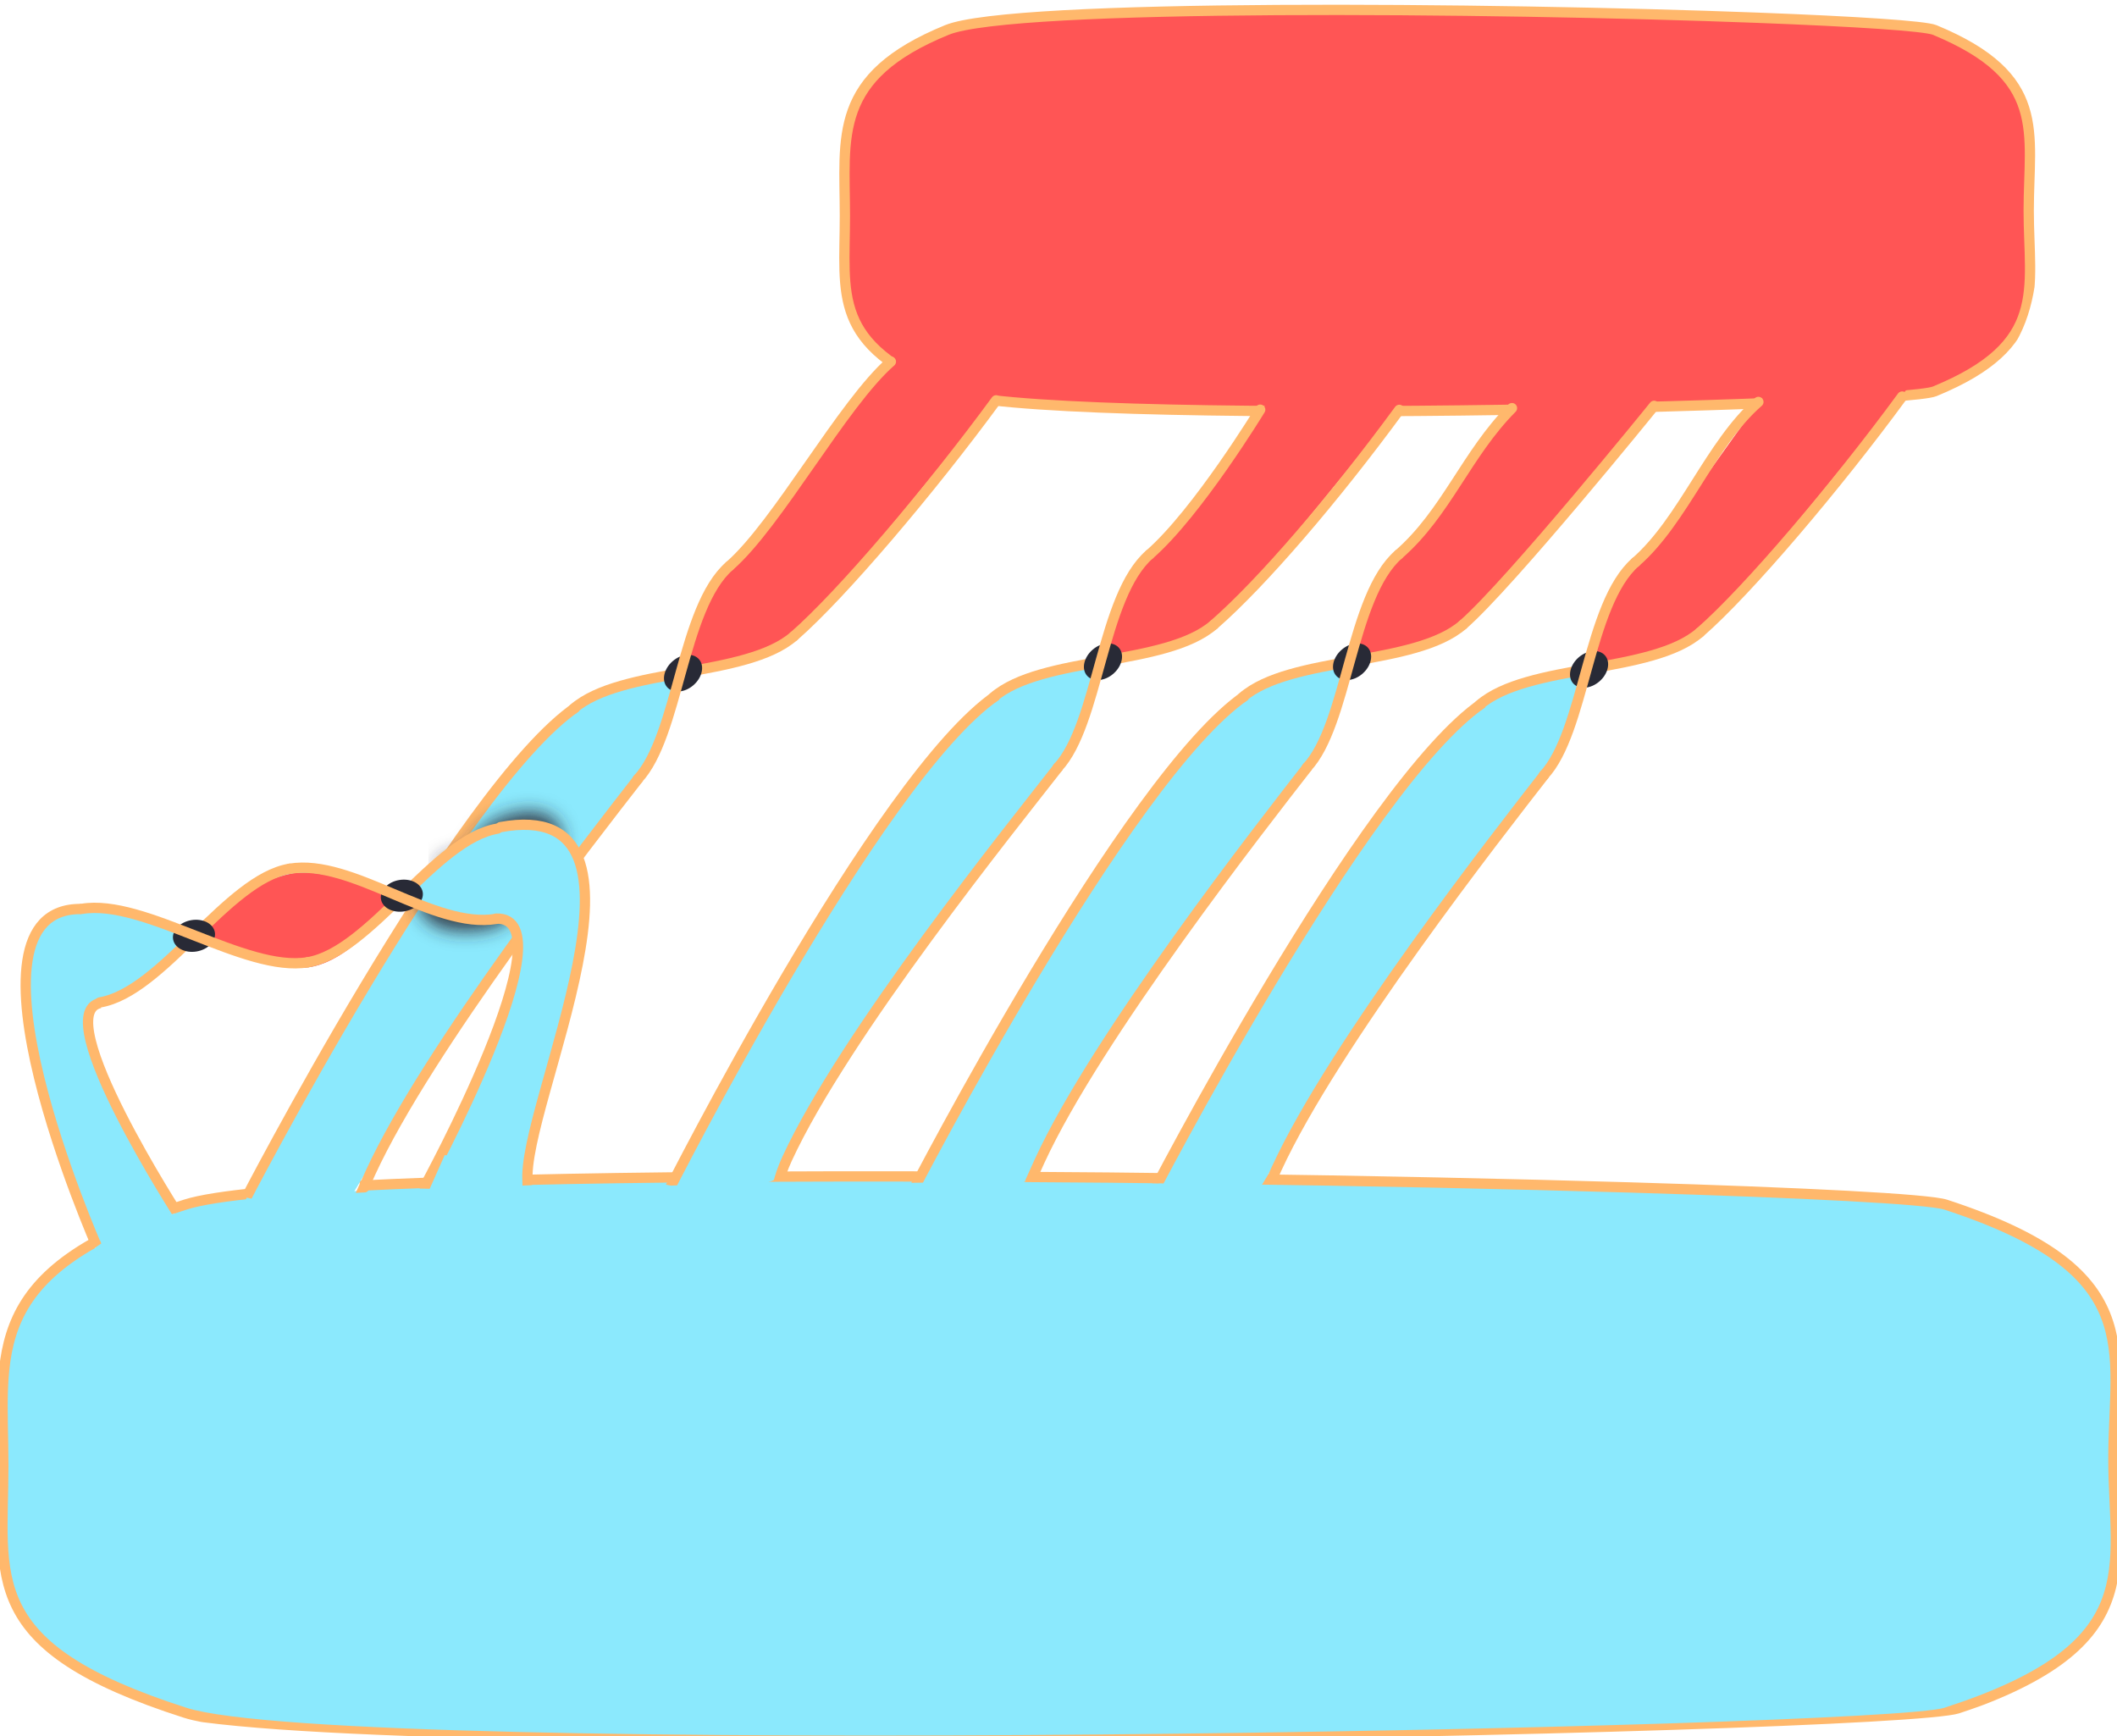
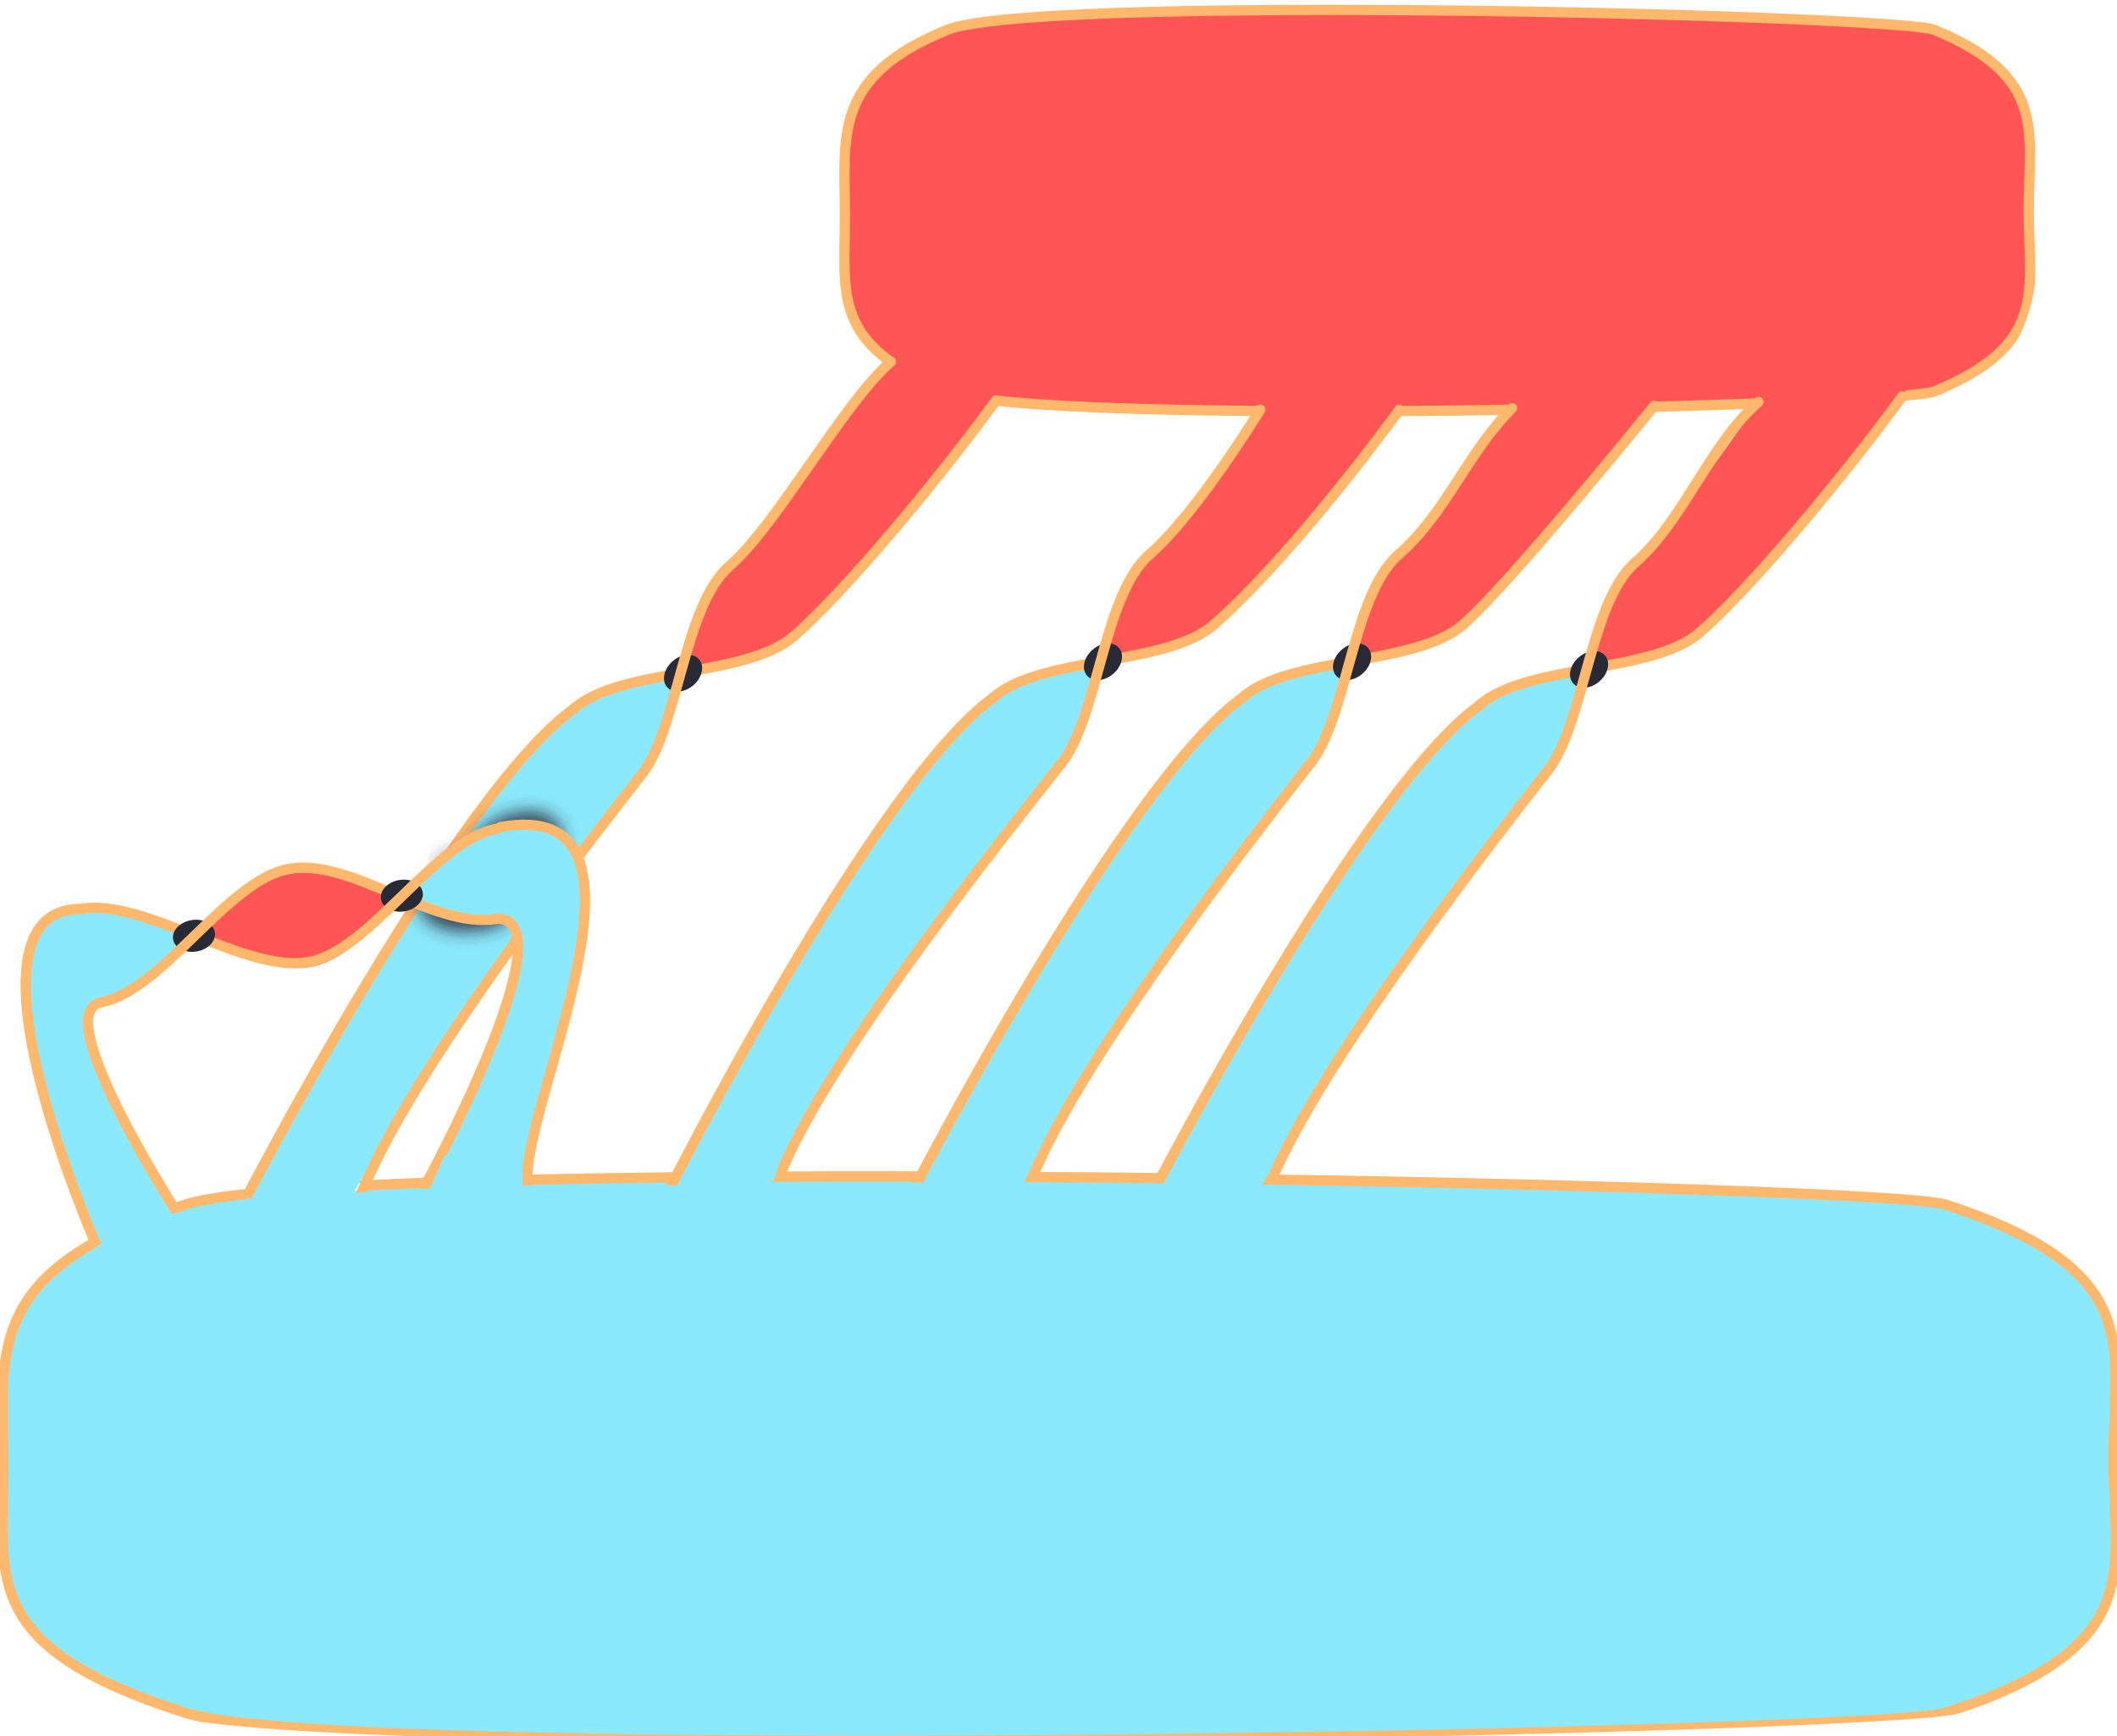
<svg xmlns="http://www.w3.org/2000/svg" xmlns:ns1="http://vectornator.io" height="100%" stroke-miterlimit="10" style="fill-rule:nonzero;clip-rule:evenodd;stroke-linecap:round;stroke-linejoin:round;" version="1.1" viewBox="0 0 1000 820" width="100%" xml:space="preserve">
  <defs>
    <filter color-interpolation-filters="sRGB" filterUnits="userSpaceOnUse" height="61.911" id="Filter" width="79.592" x="186.957" y="388.485">
      <feDropShadow dx="-3.599" dy="6.227" flood-color="#282a36" flood-opacity="0.9" in="SourceGraphic" result="Shadow" stdDeviation="4.253" />
    </filter>
    <filter color-interpolation-filters="sRGB" filterUnits="userSpaceOnUse" height="61.911" id="Filter_2" width="79.592" x="196.453" y="372.82">
      <feDropShadow dx="5.897" dy="-9.439" flood-color="#282a36" flood-opacity="0.9" in="SourceGraphic" result="Shadow" stdDeviation="4.253" />
    </filter>
  </defs>
  <clipPath id="ArtboardFrame">
    <rect height="820" width="1000" x="0" y="0" />
  </clipPath>
  <g clip-path="url(#ArtboardFrame)" id="Layer-1" ns1:layerName="Layer 1" visibility="hidden">
    <path d="M-110.735-138.315L1054.77-138.315L1054.77 1059.06L-110.735 1059.06L-110.735-138.315Z" fill="#282a36" fill-rule="nonzero" opacity="1" stroke="none" />
  </g>
  <g clip-path="url(#ArtboardFrame)" id="Layer-2" ns1:layerName="Layer 2">
    <g opacity="1">
      <clipPath id="ClipPath">
        <path d="M-6.696 684.607C-16.171 625.683 36.457 573.606 36.457 573.606L44.742 589.476L82.365 573.223L77.04 559.128L117.769 549.946L119.813 565.998L170.327 562.436L167.686 541.141C167.686 541.141 190.338 539.495 198.136 539.167C199.724 539.1 203.816 560.999 203.816 560.999L248.844 559.883C248.844 559.883 245.063 537.309 247.454 537.228C262.049 536.728 295.108 532.782 295.108 532.782L305.581 532.344L335.672 544.507L336.552 531.886C336.552 531.886 352.148 531.003 358.511 530.93C361.844 530.892 361.605 547.044 361.605 547.044L397.917 544.095C397.917 544.095 395.709 522.156 399.657 522.103C424.327 521.773 523.881 512.996 523.881 512.996C523.881 512.996 470.419 562.149 483.708 542.488C496.997 522.828 511.762 540.582 511.762 540.582L534.911 542.481L572.901 523.389C572.901 523.389 594.023 523.713 613.383 525.57C616.969 525.914 617.175 539.113 617.175 539.113L643.178 542.805L655.041 524.976L828.984 530.056L805.724 550.35L845.676 551.536L854.673 536.799L880.518 541.943L885.473 552.381L912.781 559.05C912.781 559.05 919.262 544.144 919.724 544.298C1017.45 576.702 1006.45 630.163 1006.45 684.607C1006.45 739.284 1023.85 776.9 925.402 809.303C894.481 819.481 151.255 834.291 74.356 809.303C-25.344 776.906 2.778 743.532-6.696 684.607Z" />
      </clipPath>
      <g clip-path="url(#ClipPath)">
        <path d="M1.569 692.43C1.569 639.633-9.314 600.199 87.452 569.019C142.546 551.266 545.802 554.174 770.262 560.901C852.641 563.37 910.937 566.353 919.098 569.019C1014.59 600.203 998.303 636.625 998.303 689.019C998.303 741.637 1015.3 777.836 919.098 809.019C888.881 818.813 162.598 833.066 87.452 809.019C-9.975 777.842 1.569 745.435 1.569 692.43Z" fill="#8be9fd" fill-rule="nonzero" opacity="1" stroke="#ffb86c" stroke-linecap="round" stroke-linejoin="round" stroke-width="4.861" />
      </g>
    </g>
    <g opacity="1">
      <clipPath id="ClipPath_2">
        <path d="M394.458 96.369C389.143 54.46 418.669 17.421 418.669 17.421L426.377 8.883L432.186 11.114L441.437 7.124L464.287 0.593L471.554 0.804L479.496-2.591L492.292-5.67C492.292-5.67 505.001-6.84 509.376-7.074C510.267-7.121 520.722-7.061 520.722-7.061C520.722-7.061 532.229 9.886 531.705-6.993C531.181-23.872 535.704-8.395 537.045-8.453C545.234-8.808 563.78-11.614 563.78-11.614L569.656-11.926L586.538-3.276L587.032-12.252C587.032-12.252 595.782-12.88 599.352-12.932C601.221-12.959 601.087-1.471 601.087-1.471L621.46-3.568C621.46-3.568 620.221-19.172 622.436-19.21C636.276-19.445 692.13-25.687 692.13-25.687L679.516-6.443L700.608-9.023L719.632-18.296C719.632-18.296 731.482-18.065 742.343-16.744C744.355-16.499 744.471-7.112 744.471-7.112L759.059-4.486L765.715-17.167L863.302-13.554C863.302-13.554 857.275 16.447 853.304 1.102C849.334-14.243 869.904 0.895 869.904 0.895L877.715-8.758L892.215-5.099L892.684 0.423L907.766 3.59C907.766 3.59 913.951-3.534 914.211-3.424C969.037 19.623 962.87 57.646 962.87 96.369C962.87 135.257 964.456 172.917 909.224 195.963C891.876 203.202 483.504 207.737 440.361 189.965C384.427 166.923 399.774 138.278 394.458 96.369Z" />
      </clipPath>
      <g clip-path="url(#ClipPath_2)">
        <path d="M399.095 101.932C399.095 64.382 392.99 36.335 447.279 14.158C478.188 1.531 704.428 3.6 830.358 8.384C876.575 10.14 909.281 12.262 913.86 14.158C967.436 36.337 958.296 62.242 958.296 99.506C958.296 136.93 967.832 162.676 913.86 184.855C896.907 191.821 489.438 201.958 447.279 184.855C392.619 162.681 399.095 139.632 399.095 101.932Z" fill="#ff5555" fill-rule="nonzero" opacity="1" stroke="#ffb86c" stroke-linecap="round" stroke-linejoin="round" stroke-width="4.861" />
      </g>
    </g>
  </g>
  <g id="Layer-7" ns1:layerName="Layer 7">
    <g opacity="1">
      <clipPath id="ClipPath_3">
        <path d="M324.437 324.567C305.062 306.143 163.112 317.074 180.955 298.31C198.798 279.547 86.275 602.297 105.649 620.721C125.023 639.144 403.38 355.777 385.537 374.541C367.694 393.305 343.811 342.991 324.437 324.567Z" />
      </clipPath>
      <g clip-path="url(#ClipPath_3)">
        <path d="M450.462 232.611C426.943 251.236 367.241 248.758 343.722 267.382L343.717 267.376C320.198 286 318.325 357.183 303.026 368.308C270.546 391.926 167.326 562.757 167.326 562.757C167.326 562.757 104.497 588.149 116.525 565.753C229.778 354.884 267.191 337.642 267.191 337.642C286.673 322.214 329.914 318.67 357.66 309.473C363.409 307.567 368.479 305.15 372.516 301.953L372.521 301.96C396.04 283.335 391.733 220.501 422.92 194.96C446.86 175.354 562.994 32.844 658.481 35.812C757.538 38.892 711.28 113.275 724.123 132.07C724.123 132.07 707.807 143.026 707.62 142.579C684.314 86.841 747.54 80.345 658.224 74.757C613.75 71.975 463.444 227.676 449.464 232.731" fill="#8be9fd" fill-rule="nonzero" opacity="1" stroke="none" />
      </g>
    </g>
    <g opacity="1">
      <clipPath id="ClipPath_4">
        <path d="M324.437 324.567C305.062 306.143 307.874 271.164 325.717 252.4C333.863 243.834 288.618 210.265 327.599 176.034C374.002 135.286 446.695 173.99 444.724 176.759C442.753 179.528 568.229 194.188 549.254 228.316C516.772 286.735 407.141 307.274 395.878 319.118C378.035 337.882 343.811 342.991 324.437 324.567Z" />
      </clipPath>
      <g clip-path="url(#ClipPath_4)">
        <path d="M427.438 164.264C403.919 182.889 367.241 248.758 343.722 267.382L342.84 270.883C314.05 301.365 327.579 343.078 295.896 366.16C275.69 380.881 368.363 435.07 368.363 435.07L340.798 464.057C340.798 464.057 210.892 361.225 266.732 331.527C300.243 313.705 329.914 318.67 357.66 309.473C363.409 307.567 368.479 305.15 372.516 301.953L372.521 301.96C396.04 283.335 451.226 208.661 482.41 174.798C539.99 112.272 594.665 42.162 614.86 71.715L561.666 40.015C561.666 40.015 535.372 64.439 493.315 79.643" fill="#ff5555" fill-rule="nonzero" opacity="1" stroke="none" />
      </g>
    </g>
    <g opacity="1">
      <path d="M374.991 300.52C352.367 320.222 293.465 315.137 270.841 334.839" fill="none" opacity="1" stroke="#ffb86c" stroke-linecap="round" stroke-linejoin="round" stroke-width="4.861" />
      <path d="M315.105 324.545C312.384 321.421 313.555 315.949 317.72 312.322C321.885 308.695 327.467 308.287 330.187 311.41C332.907 314.534 331.736 320.007 327.571 323.634C323.406 327.261 317.825 327.669 315.105 324.545Z" fill="#282a36" fill-rule="nonzero" opacity="1" stroke="none" />
      <path d="M301.223 368.035C320.458 347.543 321.986 287.026 344.609 267.324" fill="none" opacity="1" stroke="#ffb86c" stroke-linecap="round" stroke-linejoin="round" stroke-width="4.861" />
      <path d="M374.997 300.526C397.621 280.824 439.651 231.25 470.547 189.103" fill="none" opacity="1" stroke="#ffb86c" stroke-linecap="round" stroke-linejoin="round" stroke-width="4.861" />
      <path d="M420.815 170.805C398.191 190.507 367.239 247.629 344.615 267.331" fill="none" opacity="1" stroke="#ffb86c" stroke-linecap="round" stroke-linejoin="round" stroke-width="4.861" />
    </g>
    <g opacity="1">
      <clipPath id="ClipPath_5">
        <path d="M30.41 97.084L429.46 173.649L440.579 179.461L486.124 188.283L503.334 189.5L977.141 283.397L960.035 572.876L738.302 561.18C738.302 561.18 690.612 558.224 553.286 558.093C508.394 558.051 455.159 556.92 402.389 556.437C384.811 556.276 356.515 557.138 339.658 557.992C273.766 561.33 190.523 554.739 190.523 554.739L172.679 563.221L118.586 566.15L88.917 559.988L6.692 592.569L30.41 97.084Z" />
      </clipPath>
      <g clip-path="url(#ClipPath_5)">
        <path d="M272.276 333.912C216.274 372.056 114.706 568.802 114.706 568.802L168.506 568.476C168.506 568.476 170.791 563.065 175.053 553.81C202.124 495.027 279.911 395.533 301.818 367.394" fill="none" opacity="1" stroke="#ffb86c" stroke-linecap="butt" stroke-linejoin="round" stroke-width="4.861" />
      </g>
    </g>
  </g>
  <g clip-path="url(#ArtboardFrame)" id="Layer-3" ns1:layerName="Layer 3">
    <g opacity="1">
      <clipPath id="ClipPath_6">
        <path d="M522.798 319.157C503.424 300.734 361.474 311.664 379.317 292.901C397.16 274.137 284.636 596.887 304.011 615.311C323.385 633.734 601.742 350.367 583.899 369.131C566.056 387.895 542.173 337.581 522.798 319.157Z" />
      </clipPath>
      <g clip-path="url(#ClipPath_6)">
        <path d="M648.824 227.201C625.305 245.826 565.602 243.348 542.084 261.973L542.078 261.966C518.56 280.59 516.687 351.773 501.388 362.898C468.907 386.516 365.688 557.347 365.688 557.347C365.688 557.347 302.859 582.739 314.887 560.343C428.14 349.474 465.553 332.232 465.553 332.232C485.035 316.805 528.276 313.26 556.021 304.063C561.77 302.158 566.841 299.74 570.877 296.543L570.883 296.55C594.402 277.926 590.095 215.091 621.282 189.55C645.222 169.944 761.355 27.434 856.843 30.402C955.9 33.482 909.642 107.866 922.485 126.66C922.485 126.66 906.168 137.616 905.982 137.169C882.675 81.431 945.902 74.935 856.586 69.347C812.112 66.565 661.806 222.266 647.825 227.321" fill="#8be9fd" fill-rule="nonzero" opacity="1" stroke="none" />
      </g>
    </g>
    <g opacity="1">
      <clipPath id="ClipPath_7">
        <path d="M522.798 319.157C503.424 300.734 506.236 265.754 524.079 246.99C532.225 238.424 486.979 204.855 525.961 170.624C572.364 129.876 645.057 168.58 643.086 171.349C641.115 174.118 766.59 188.778 747.615 222.906C715.134 281.325 605.502 301.864 594.239 313.708C576.396 332.472 542.173 337.581 522.798 319.157Z" />
      </clipPath>
      <g clip-path="url(#ClipPath_7)">
        <path d="M625.799 158.854C602.281 177.479 565.602 243.348 542.084 261.973L541.201 265.473C512.412 295.956 525.94 337.668 494.258 360.75C474.052 375.471 566.724 429.661 566.724 429.661L539.16 458.647C539.16 458.647 409.254 355.815 465.094 326.117C498.605 308.295 528.276 313.26 556.021 304.063C561.77 302.158 566.841 299.74 570.877 296.543L570.883 296.55C594.402 277.926 649.587 203.251 680.772 169.388C738.352 106.862 793.027 36.752 813.222 66.305L760.028 34.605C760.028 34.605 733.734 59.029 691.676 74.233" fill="#ff5555" fill-rule="nonzero" opacity="1" stroke="none" />
      </g>
    </g>
    <g opacity="1">
      <path d="M573.353 295.11C550.729 314.812 491.827 309.727 469.203 329.429" fill="none" opacity="1" stroke="#ffb86c" stroke-linecap="round" stroke-linejoin="round" stroke-width="4.861" />
      <path d="M513.466 319.135C510.746 316.012 511.917 310.539 516.082 306.912C520.247 303.285 525.828 302.877 528.549 306.001C531.269 309.124 530.098 314.597 525.933 318.224C521.768 321.851 516.187 322.259 513.466 319.135Z" fill="#282a36" fill-rule="nonzero" opacity="1" stroke="none" />
      <path d="M499.585 362.625C518.82 342.134 520.347 281.616 542.971 261.914" fill="none" opacity="1" stroke="#ffb86c" stroke-linecap="round" stroke-linejoin="round" stroke-width="4.861" />
      <path d="M573.359 295.117C595.982 275.415 630.087 235.747 660.983 193.6" fill="none" opacity="1" stroke="#ffb86c" stroke-linecap="round" stroke-linejoin="round" stroke-width="4.861" />
      <path d="M595.276 193.505C595.276 193.505 565.601 242.219 542.977 261.921" fill="none" opacity="1" stroke="#ffb86c" stroke-linecap="round" stroke-linejoin="round" stroke-width="4.861" />
    </g>
    <g opacity="1">
      <clipPath id="ClipPath_8">
        <path d="M228.771 91.674L627.821 168.239L638.941 174.051L684.486 182.874L701.696 184.09L1175.5 277.987L1158.4 567.466L936.664 555.77C936.664 555.77 888.973 552.814 751.648 552.684C706.756 552.641 653.52 551.511 600.75 551.027C583.173 550.866 554.877 551.728 538.02 552.582C472.128 555.921 388.885 549.329 388.885 549.329L371.041 557.811L316.947 560.024L287.279 554.579L205.053 587.159L228.771 91.674Z" />
      </clipPath>
      <g clip-path="url(#ClipPath_8)">
        <path d="M470.637 328.502C414.635 366.647 315.217 563.631 315.217 563.631L366.868 563.067C366.868 563.067 367.481 556.699 371.743 547.445C398.813 488.661 478.273 390.123 500.18 361.985" fill="none" opacity="1" stroke="#ffb86c" stroke-linecap="butt" stroke-linejoin="round" stroke-width="4.861" />
      </g>
    </g>
  </g>
  <g clip-path="url(#ArtboardFrame)" id="Layer-4" ns1:layerName="Layer 4">
    <g opacity="1">
      <clipPath id="ClipPath_9">
        <path d="M640.463 319.157C621.088 300.734 479.138 311.664 496.981 292.901C514.824 274.137 402.301 596.887 421.675 615.311C441.049 633.734 719.407 350.367 701.564 369.131C683.721 387.895 659.837 337.581 640.463 319.157Z" />
      </clipPath>
      <g clip-path="url(#ClipPath_9)">
        <path d="M766.488 227.201C742.97 245.826 683.267 243.348 659.748 261.973L659.743 261.966C636.224 280.59 634.351 351.773 619.052 362.898C586.572 386.516 484.404 558.048 484.404 558.048C484.404 558.048 420.523 582.739 432.552 560.343C545.804 349.474 583.217 332.232 583.217 332.232C602.699 316.805 645.94 313.26 673.686 304.063C679.435 302.158 684.505 299.74 688.542 296.543L688.548 296.55C712.066 277.926 707.759 215.091 738.947 189.55C762.887 169.944 879.02 27.434 974.507 30.402C1073.56 33.482 1027.31 107.866 1040.15 126.66C1040.15 126.66 1023.83 137.616 1023.65 137.169C1000.34 81.431 1063.57 74.935 974.25 69.347C929.777 66.565 779.47 222.266 765.49 227.321" fill="#8be9fd" fill-rule="nonzero" opacity="1" stroke="none" />
      </g>
    </g>
    <g opacity="1">
      <clipPath id="ClipPath_10">
        <path d="M640.463 319.157C621.088 300.734 623.9 265.754 641.743 246.99C649.889 238.424 604.644 204.855 643.625 170.624C690.028 129.876 762.721 168.58 760.75 171.349C758.779 174.118 884.255 188.778 865.28 222.906C832.798 281.325 723.167 301.864 711.904 313.708C694.061 332.472 659.837 337.581 640.463 319.157Z" />
      </clipPath>
      <g clip-path="url(#ClipPath_10)">
        <path d="M743.464 158.854C719.945 177.479 683.267 243.348 659.748 261.973L658.866 265.473C630.076 295.956 643.605 337.668 611.922 360.75C591.716 375.471 684.389 429.661 684.389 429.661L656.825 458.647C656.825 458.647 526.919 355.815 582.758 326.117C616.269 308.295 645.94 313.26 673.686 304.063C679.435 302.158 684.505 299.74 688.542 296.543L688.548 296.55C712.066 277.926 767.252 203.251 798.436 169.388C856.016 106.862 910.691 36.752 930.886 66.305L877.693 34.605C877.693 34.605 851.398 59.029 809.341 74.233" fill="#ff5555" fill-rule="nonzero" opacity="1" stroke="none" />
      </g>
    </g>
    <g opacity="1">
      <path d="M691.017 295.11C668.394 314.812 609.491 309.727 586.867 329.429" fill="none" opacity="1" stroke="#ffb86c" stroke-linecap="round" stroke-linejoin="round" stroke-width="4.861" />
      <path d="M631.131 319.135C628.411 316.012 629.582 310.539 633.747 306.912C637.911 303.285 643.493 302.877 646.213 306.001C648.934 309.124 647.762 314.597 643.598 318.224C639.433 321.851 633.851 322.259 631.131 319.135Z" fill="#282a36" fill-rule="nonzero" opacity="1" stroke="none" />
      <path d="M617.249 362.625C636.485 342.134 638.012 281.616 660.636 261.914" fill="none" opacity="1" stroke="#ffb86c" stroke-linecap="round" stroke-linejoin="round" stroke-width="4.861" />
      <path d="M691.023 295.117C713.243 275.766 780.804 192.458 781.356 191.706" fill="none" opacity="1" stroke="#ffb86c" stroke-linecap="round" stroke-linejoin="round" stroke-width="4.861" />
      <path d="M714.201 192.785C692.635 214.477 683.265 242.219 660.641 261.921" fill="none" opacity="1" stroke="#ffb86c" stroke-linecap="round" stroke-linejoin="round" stroke-width="4.861" />
    </g>
    <g opacity="1">
      <clipPath id="ClipPath_11">
        <path d="M346.436 91.674L745.486 168.239L756.605 174.051L802.15 182.874L819.36 184.09L1293.17 277.987L1276.06 567.466L1054.33 555.77C1054.33 555.77 1006.64 552.814 869.312 552.684C824.421 552.641 771.185 551.511 718.415 551.027C700.838 550.866 672.541 551.728 655.684 552.582C589.792 555.921 506.549 549.329 506.549 549.329L488.706 557.811L429.983 558.71L404.943 554.579L322.718 587.159L346.436 91.674Z" />
      </clipPath>
      <g clip-path="url(#ClipPath_11)">
        <path d="M588.302 328.502C532.3 366.647 430.732 563.393 430.732 563.393L484.532 563.067C484.532 563.067 486.818 557.655 491.079 548.401C518.15 489.617 595.937 390.123 617.844 361.985" fill="none" opacity="1" stroke="#ffb86c" stroke-linecap="butt" stroke-linejoin="round" stroke-width="4.861" />
      </g>
    </g>
  </g>
  <g clip-path="url(#ArtboardFrame)" id="Layer-6" ns1:layerName="Layer 6">
    <g opacity="1">
      <clipPath id="ClipPath_12">
        <path d="M752.413 322.769C733.039 304.345 591.088 315.276 608.931 296.512C626.774 277.748 514.251 600.499 533.625 618.922C553 637.346 831.357 353.979 813.514 372.743C795.671 391.507 771.787 341.192 752.413 322.769Z" />
      </clipPath>
      <g clip-path="url(#ClipPath_12)">
        <path d="M878.438 230.813C854.92 249.438 795.217 246.96 771.699 265.584L771.693 265.578C748.174 284.202 746.301 355.385 731.003 366.51C698.522 390.127 595.303 560.959 595.303 560.959C595.303 560.959 532.474 586.351 544.502 563.955C657.754 353.086 695.167 335.844 695.167 335.844C714.649 320.416 757.891 316.872 785.636 307.675C791.385 305.769 796.455 303.352 800.492 300.155L800.498 300.162C824.016 281.537 819.709 218.703 850.897 193.162C874.837 173.556 990.97 31.046 1086.46 34.014C1185.51 37.093 1139.26 111.477 1152.1 130.272C1152.1 130.272 1135.78 141.228 1135.6 140.781C1112.29 85.043 1175.52 78.547 1086.2 72.959C1041.73 70.176 891.421 225.878 877.44 230.932" fill="#8be9fd" fill-rule="nonzero" opacity="1" stroke="none" />
      </g>
    </g>
    <g opacity="1">
      <clipPath id="ClipPath_13">
        <path d="M752.413 322.769C733.039 304.345 735.85 269.366 753.693 250.602C761.84 242.036 716.594 208.467 755.576 174.236C801.979 133.487 874.672 172.192 872.7 174.961C870.729 177.73 996.205 192.39 977.23 226.517C944.749 284.937 835.117 305.475 823.854 317.32C806.011 336.084 771.787 341.192 752.413 322.769Z" />
      </clipPath>
      <g clip-path="url(#ClipPath_13)">
        <path d="M855.414 162.466C831.896 181.091 795.217 246.96 771.699 265.584L770.816 269.085C742.027 299.567 755.555 341.28 723.873 364.362C703.666 379.083 796.339 433.272 796.339 433.272L768.775 462.259C768.775 462.259 638.869 359.427 694.708 329.729C728.219 311.906 757.891 316.872 785.636 307.675C791.385 305.769 796.455 303.352 800.492 300.155L800.498 300.162C824.016 281.537 879.202 206.863 910.386 173C967.966 110.474 1022.64 40.363 1042.84 69.917L989.643 38.217C989.643 38.217 963.348 62.641 921.291 77.845" fill="#ff5555" fill-rule="nonzero" opacity="1" stroke="none" />
      </g>
    </g>
    <g opacity="1">
      <path d="M802.967 298.722C780.344 318.424 721.441 313.339 698.818 333.041" fill="none" opacity="1" stroke="#ffb86c" stroke-linecap="round" stroke-linejoin="round" stroke-width="4.861" />
      <path d="M743.081 322.747C740.361 319.623 741.532 314.151 745.697 310.524C749.862 306.897 755.443 306.488 758.164 309.612C760.884 312.736 759.713 318.208 755.548 321.835C751.383 325.462 745.801 325.871 743.081 322.747Z" fill="#282a36" fill-rule="nonzero" opacity="1" stroke="none" />
      <path d="M729.199 366.237C748.435 345.745 749.962 285.228 772.586 265.526" fill="none" opacity="1" stroke="#ffb86c" stroke-linecap="round" stroke-linejoin="round" stroke-width="4.861" />
      <path d="M802.973 298.728C825.597 279.026 867.627 229.452 898.523 187.305" fill="none" opacity="1" stroke="#ffb86c" stroke-linecap="round" stroke-linejoin="round" stroke-width="4.861" />
      <path d="M830.6 189.853C807.976 209.555 795.215 245.831 772.592 265.533" fill="none" opacity="1" stroke="#ffb86c" stroke-linecap="round" stroke-linejoin="round" stroke-width="4.861" />
    </g>
    <g opacity="1">
      <clipPath id="ClipPath_14">
        <path d="M458.386 95.286L857.436 171.851L868.555 177.663L914.101 186.485L931.311 187.702L1405.12 281.599L1388.01 571.078L1166.28 559.381C1166.28 559.381 1118.59 556.426 981.263 556.295C936.371 556.253 883.135 555.122 830.365 554.639C812.788 554.478 784.492 555.34 767.634 556.194C701.742 559.532 618.5 552.94 618.5 552.94L602.69 559.454L547.587 558.963L516.894 558.19L434.668 590.771L458.386 95.286Z" />
      </clipPath>
      <g clip-path="url(#ClipPath_14)">
        <path d="M700.252 332.114C644.25 370.258 542.682 567.004 542.682 567.004L596.482 566.678C596.482 566.678 598.768 561.266 603.029 552.012C630.1 493.229 707.887 393.735 729.794 365.596" fill="none" opacity="1" stroke="#ffb86c" stroke-linecap="butt" stroke-linejoin="round" stroke-width="4.861" />
      </g>
    </g>
  </g>
  <g clip-path="url(#ArtboardFrame)" id="Layer-5" ns1:layerName="Layer 5">
    <g opacity="1">
      <path d="M223.585 407.178C228.216 399.29 250.477 392.951 254.083 402.945C257.688 412.939 241.244 422.879 237.357 426.119C234.911 428.157 212.678 431.983 207.244 422.407C202.559 414.152 213.21 424.85 223.585 407.178Z" fill="#8be9fd" fill-rule="nonzero" filter="url(#Filter)" stroke="#ffb86c" stroke-linecap="butt" stroke-linejoin="round" stroke-width="9.836" ns1:shadowAngle="2.09486" ns1:shadowColor="#282a36" ns1:shadowOffset="7.19178" ns1:shadowOpacity="0.9" ns1:shadowRadius="8.50685" />
      <path d="M223.585 407.178C228.216 399.29 250.477 392.951 254.083 402.945C257.688 412.939 241.244 422.879 237.357 426.119C234.911 428.157 212.678 431.983 207.244 422.407C202.559 414.152 213.21 424.85 223.585 407.178Z" fill="#8be9fd" fill-rule="nonzero" filter="url(#Filter_2)" stroke="#ffb86c" stroke-linecap="butt" stroke-linejoin="round" stroke-width="9.836" ns1:shadowAngle="-1.01235" ns1:shadowColor="#282a36" ns1:shadowOffset="11.1301" ns1:shadowOpacity="0.9" ns1:shadowRadius="8.50685" />
      <path d="M226.448 433.29C193.622 428.638 168.21 408.319 138.499 412.478L138.498 412.469C108.787 416.628 94.471 456.764 47.255 473.461C26.116 480.936 83.359 572.603 83.359 572.603L46.834 593.179C46.834 593.179-23.558 426.179 39.632 428.83C77.555 430.421 39.836 428.772 39.836 428.772C64.447 425.327 100.631 449.721 129.215 455.833C135.138 457.099 140.734 457.581 145.834 456.867L145.835 456.876C175.546 452.717 199.774 395.722 239.599 389.48C323.574 376.318 239.151 534.613 249.452 561.752C249.452 561.752 186.732 592.959 200.738 563.464C261.154 436.233 250.781 436.739 226.448 433.29Z" fill="#8be9fd" fill-rule="nonzero" opacity="1" stroke="none" />
      <clipPath id="ClipPath_15">
        <path d="M95.14 454.23C87.756 428.534 105.668 397.594 130.554 390.443C155.44 383.292 181.6 398.325 188.984 424.021C196.368 449.716 182.18 476.344 157.294 483.495C132.408 490.647 102.524 479.926 95.14 454.23Z" />
      </clipPath>
      <g clip-path="url(#ClipPath_15)">
        <path d="M244.498 440.573C214.787 444.732 168.21 408.319 138.499 412.478L138.498 412.469C97.113 420.534 93.052 459.726 47.255 473.461C23.309 480.642 74.874 569.571 74.874 569.571L36.43 580.618C36.43 580.618-23.558 426.179 39.632 428.83C77.555 430.421 39.836 428.772 39.836 428.772C64.447 425.327 100.631 449.721 129.215 455.833C135.138 457.099 140.734 457.581 145.834 456.867L145.835 456.876C175.546 452.717 197.729 402.368 237.554 396.126C321.529 382.964 311.964 468.932 314.422 504.642L275.054 514.549C275.054 514.549 289.061 448.871 245.093 440.696" fill="#ff5555" fill-rule="nonzero" opacity="1" stroke="none" />
        <path d="M224.214 393.221L195.876 430.161L238.889 434.209L267.986 396.257L224.214 393.221Z" fill="none" opacity="1" stroke="#ffb86c" stroke-linecap="butt" stroke-linejoin="round" stroke-width="4.861" />
      </g>
    </g>
    <g opacity="1">
+       <path d="M145.376 454.526C115.788 459.486 68.243 424.346 38.656 429.307" fill="none" opacity="1" stroke="#ffb86c" stroke-linecap="round" stroke-linejoin="round" stroke-width="4.861" />
+       <path d="M81.767 443.683C81.082 439.597 84.943 435.546 90.39 434.632C95.836 433.719 100.807 436.291 101.492 440.376C102.177 444.461 98.317 448.513 92.87 449.426C87.423 450.339 82.452 447.768 81.767 443.683Z" fill="#282a36" fill-rule="nonzero" opacity="1" stroke="none" />
      <path d="M47.19 473.49C76.777 468.53 107.255 415.303 136.842 410.343" fill="none" opacity="1" stroke="#ffb86c" stroke-linecap="round" stroke-linejoin="round" stroke-width="4.861" />
-       <path d="M81.767 443.683C81.082 439.597 84.943 435.546 90.39 434.632C95.836 433.719 100.807 436.291 101.492 440.376C102.177 444.461 98.317 448.513 92.87 449.426C87.423 450.339 82.452 447.768 81.767 443.683Z" fill="#282a36" fill-rule="nonzero" opacity="1" stroke="none" />
-       <path d="M145.376 454.526C115.788 459.486 68.243 424.346 38.656 429.307" fill="none" opacity="1" stroke="#ffb86c" stroke-linecap="round" stroke-linejoin="round" stroke-width="4.861" />
+       <path d="M234.36 434.037C204.773 438.998 166.431 405.391 136.843 410.351" fill="none" opacity="1" stroke="#ffb86c" stroke-linecap="round" stroke-linejoin="round" stroke-width="4.861" />
+       <path d="M179.954 424.727C179.269 420.642 183.13 416.59 188.577 415.677C194.023 414.764 198.994 417.335 199.679 421.42C200.364 425.506 196.504 429.558 191.057 430.471C185.61 431.384 180.639 428.812 179.954 424.727Z" fill="#282a36" fill-rule="nonzero" opacity="1" stroke="none" />
      <path d="M145.377 454.535C174.964 449.575 205.442 396.348 235.029 391.388" fill="none" opacity="1" stroke="#ffb86c" stroke-linecap="round" stroke-linejoin="round" stroke-width="4.861" />
-       <path d="M179.954 424.727C179.269 420.642 183.13 416.59 188.577 415.677C194.023 414.764 198.994 417.335 199.679 421.42C200.364 425.506 196.504 429.558 191.057 430.471C185.61 431.384 180.639 428.812 179.954 424.727Z" fill="#282a36" fill-rule="nonzero" opacity="1" stroke="none" />
-       <path d="M234.36 434.037C204.773 438.998 166.431 405.391 136.843 410.351" fill="none" opacity="1" stroke="#ffb86c" stroke-linecap="round" stroke-linejoin="round" stroke-width="4.861" />
      <clipPath id="ClipPath_16">
        <path d="M-638.987 499.587L356.765 266.523L251.325 559.755L246.801 560.029L246.536 549.202L210.063 545.622L202.974 561.522L196.067 561.382L145.777 536.103C145.777 536.103 86.369 571.781 82.359 573.167C70.672 577.205 44.465 578.54 44.465 578.54L47.832 587.354L41.197 591.887L-378.022 701.533L-473.296 737.229L-541.839 793.126L-638.987 499.587Z" />
      </clipPath>
      <g clip-path="url(#ClipPath_16)">
        <path d="M38.455 429.37C-24.784 428.429 45.851 589.003 45.851 589.003L85.124 575.167C85.124 575.167 22.816 478.922 47.282 473.779" fill="none" opacity="1" stroke="#ffb86c" stroke-linecap="butt" stroke-linejoin="round" stroke-width="4.861" />
        <path d="M234.431 433.901C270.263 432.944 200.536 560.516 200.536 560.516L249.238 558.482C245.815 522.851 319.967 375.263 236.379 390.69" fill="none" opacity="1" stroke="#ffb86c" stroke-linecap="round" stroke-linejoin="round" stroke-width="4.861" />
      </g>
    </g>
  </g>
</svg>
